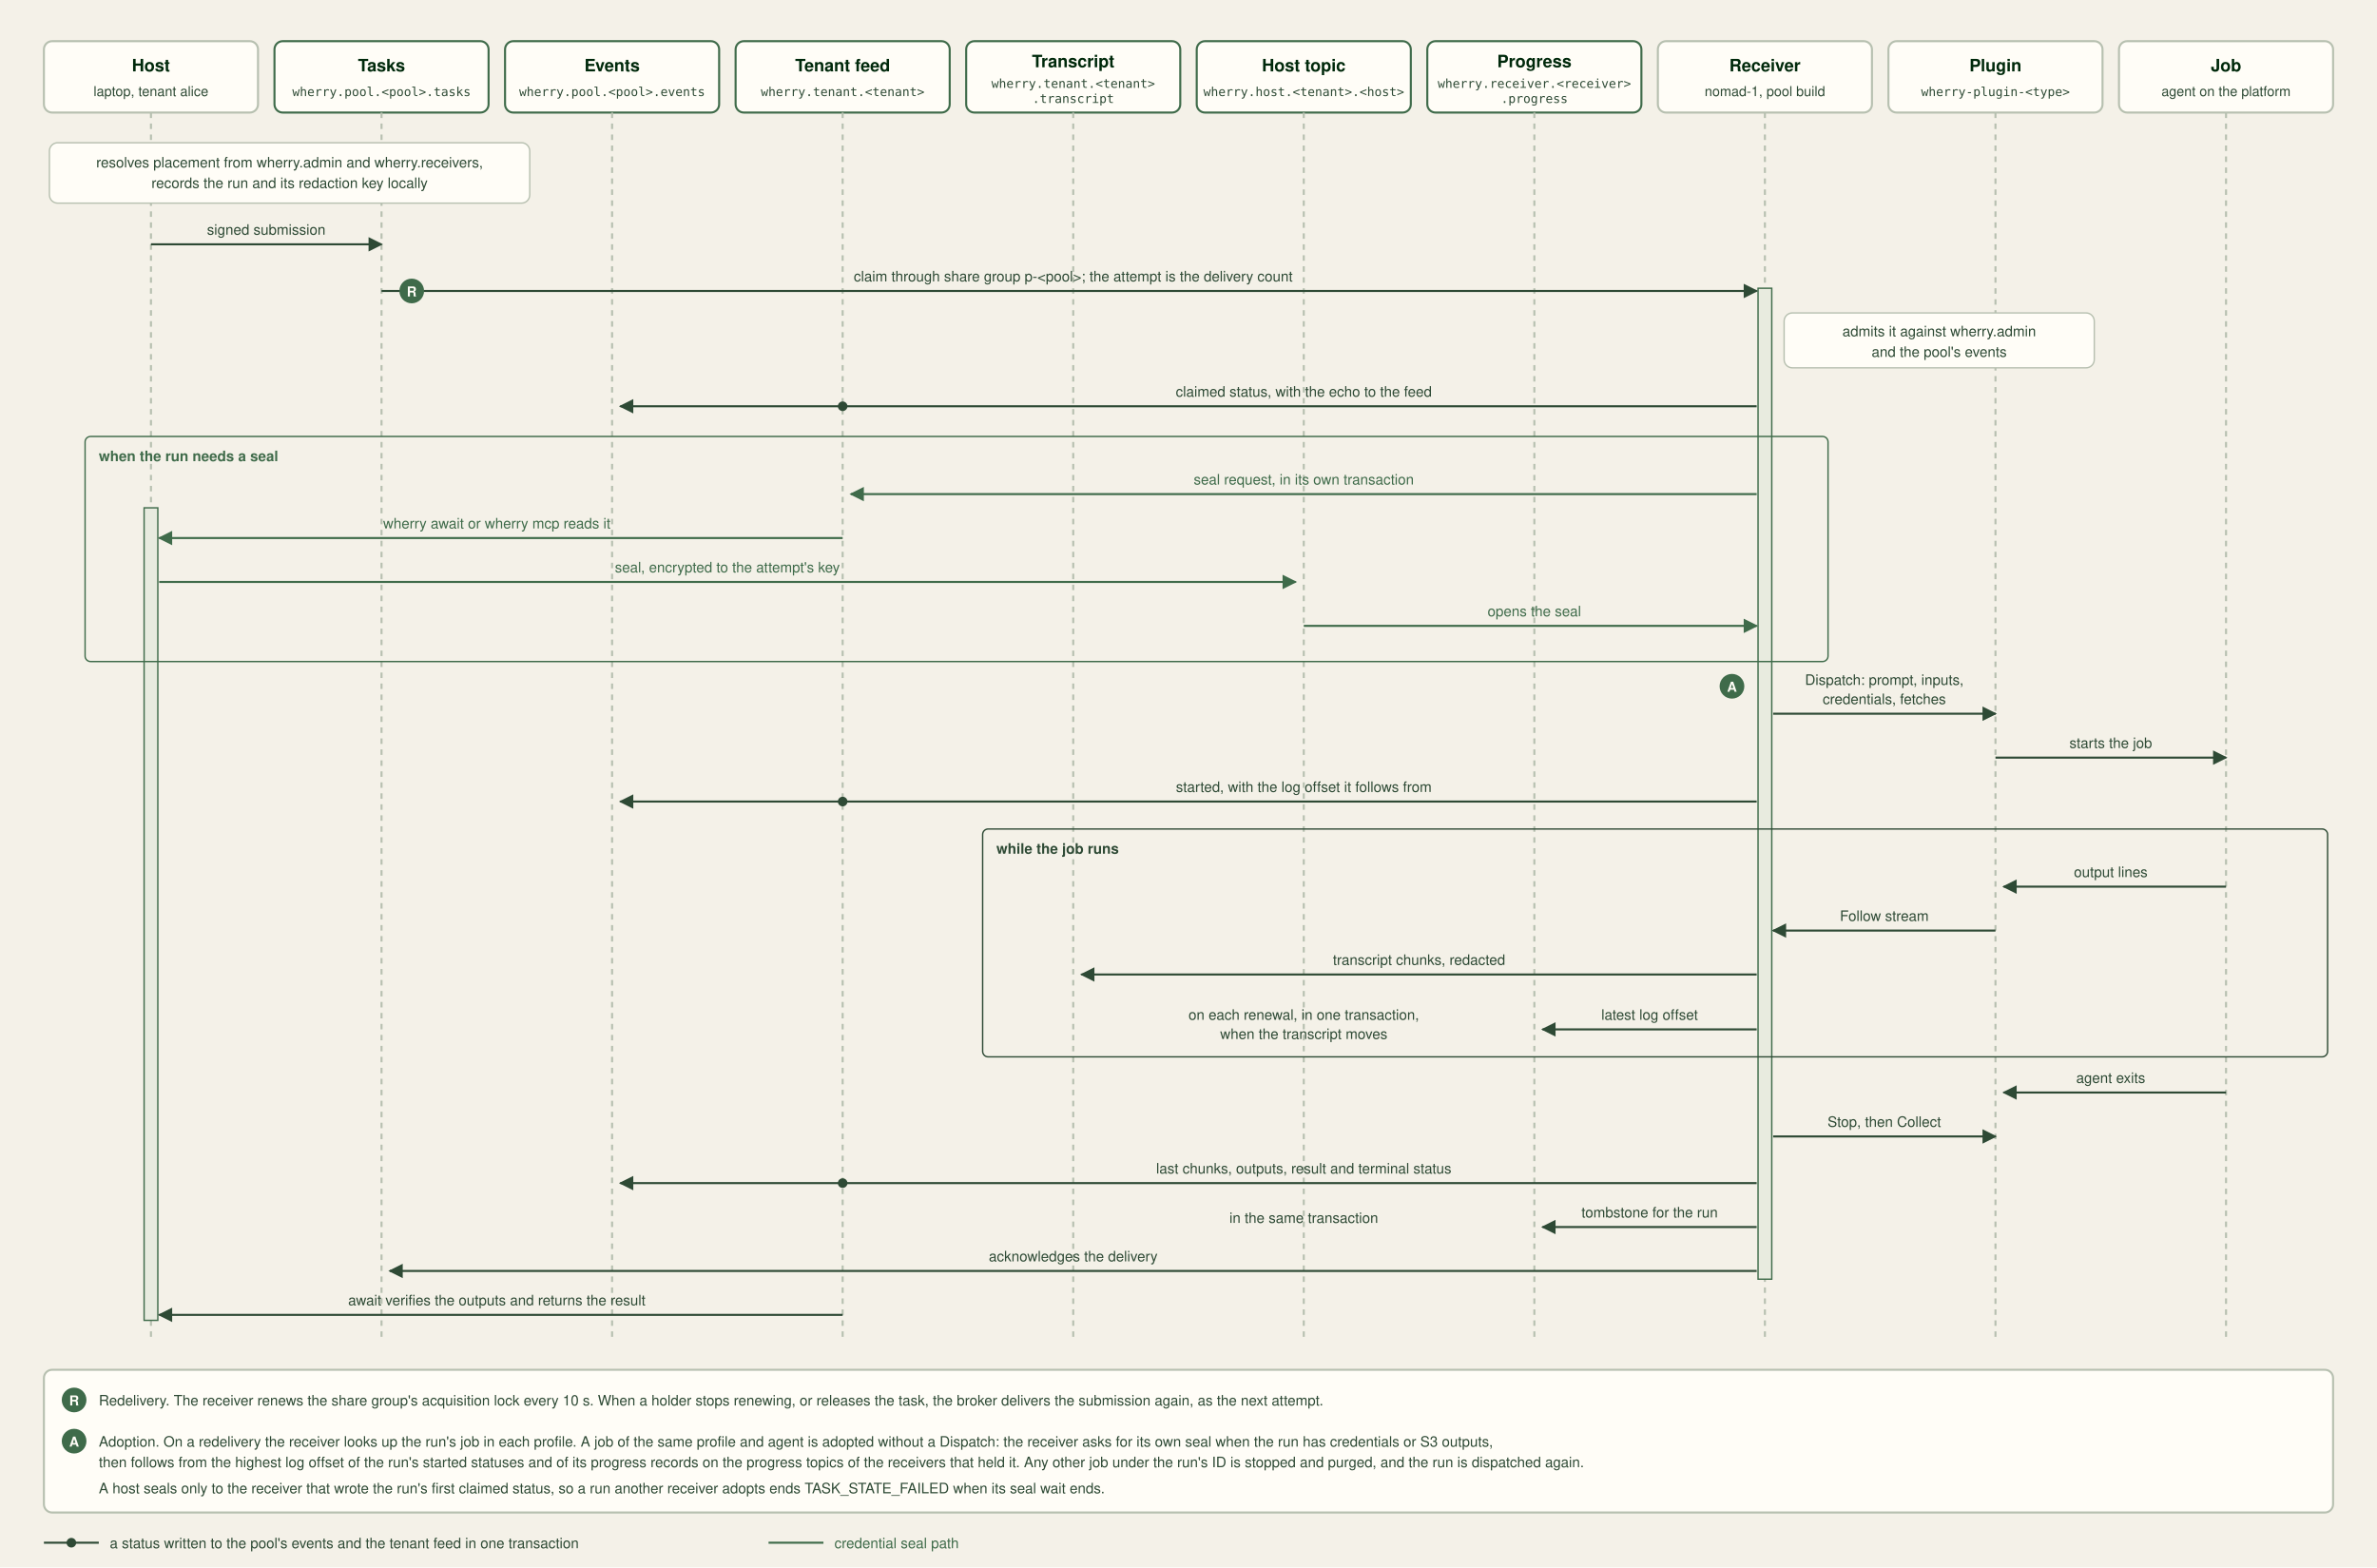
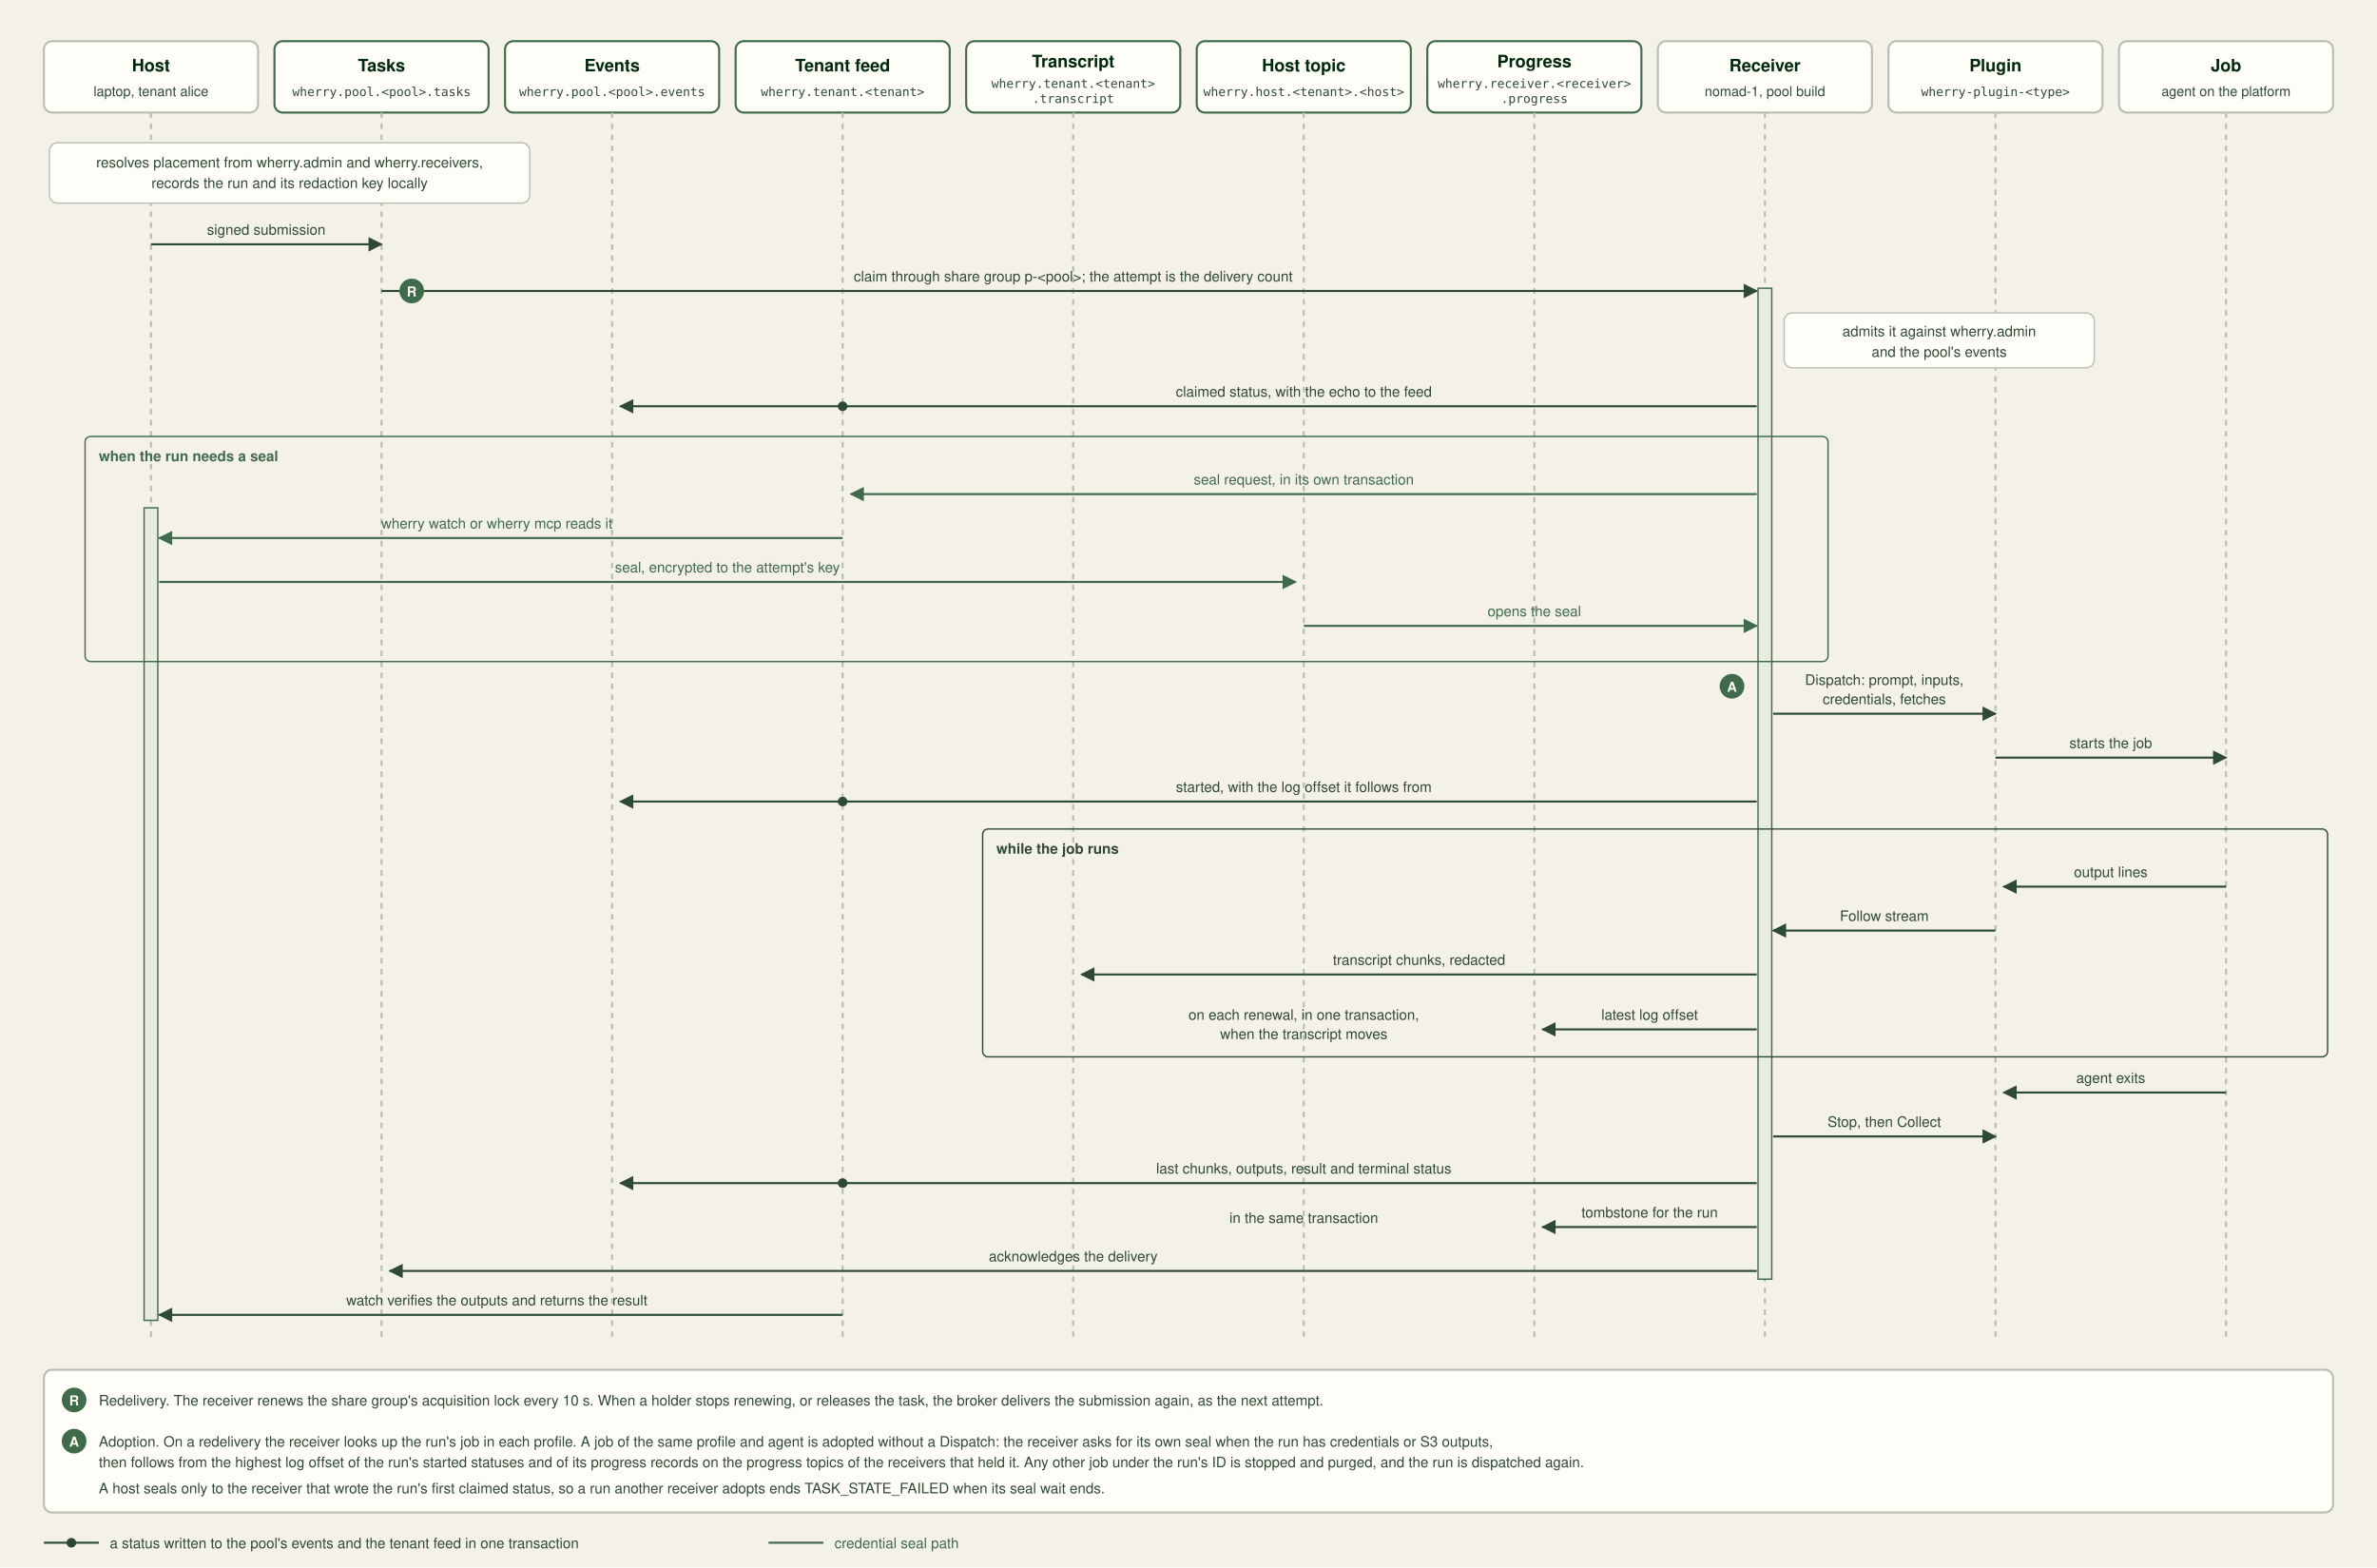
<svg xmlns="http://www.w3.org/2000/svg" viewBox="0 0 1732 1142" font-family="Outfit, ui-sans-serif, system-ui, -apple-system, 'Segoe UI', Helvetica, Arial, sans-serif" role="img" aria-labelledby="title desc">
  <defs>
    <marker id="arrow" viewBox="0 0 10 10" refX="9" refY="5" markerWidth="7" markerHeight="7" orient="auto-start-reverse">
      <path d="M 0 0 L 10 5 L 0 10 z" fill="#2e4a35" />
    </marker>
    <marker id="arrow-seal" viewBox="0 0 10 10" refX="9" refY="5" markerWidth="7" markerHeight="7" orient="auto-start-reverse">
      <path d="M 0 0 L 10 5 L 0 10 z" fill="#3f6b4a" />
    </marker>
  </defs>
  <rect width="1732" height="1142" fill="#f4f1e8" />
  <g font-size="12.5" fill="#00290b">
    <rect x="32" y="30" width="156" height="52" rx="6" fill="#fffdf7" stroke="#b7c0b0" stroke-width="1.5" />
    <text x="110" y="52" text-anchor="middle" font-weight="600">Host</text>
    <text x="110" y="70" text-anchor="middle" font-size="10" fill="#2e4a35">laptop, tenant alice</text>
    <rect x="200" y="30" width="156" height="52" rx="6" fill="#fffdf7" stroke="#3f6b4a" stroke-width="1.5" />
    <text x="278" y="52" text-anchor="middle" font-weight="600">Tasks</text>
    <text x="278" y="70" text-anchor="middle" font-size="9" font-family="'IBM Plex Mono', ui-monospace, SFMono-Regular, Menlo, monospace" fill="#2e4a35">wherry.pool.&lt;pool&gt;.tasks</text>
    <rect x="368" y="30" width="156" height="52" rx="6" fill="#fffdf7" stroke="#3f6b4a" stroke-width="1.5" />
    <text x="446" y="52" text-anchor="middle" font-weight="600">Events</text>
    <text x="446" y="70" text-anchor="middle" font-size="9" font-family="'IBM Plex Mono', ui-monospace, SFMono-Regular, Menlo, monospace" fill="#2e4a35">wherry.pool.&lt;pool&gt;.events</text>
    <rect x="536" y="30" width="156" height="52" rx="6" fill="#fffdf7" stroke="#3f6b4a" stroke-width="1.5" />
    <text x="614" y="52" text-anchor="middle" font-weight="600">Tenant feed</text>
    <text x="614" y="70" text-anchor="middle" font-size="9" font-family="'IBM Plex Mono', ui-monospace, SFMono-Regular, Menlo, monospace" fill="#2e4a35">wherry.tenant.&lt;tenant&gt;</text>
    <rect x="704" y="30" width="156" height="52" rx="6" fill="#fffdf7" stroke="#3f6b4a" stroke-width="1.5" />
    <text x="782" y="49" text-anchor="middle" font-weight="600">Transcript</text>
    <text x="782" y="64" text-anchor="middle" font-size="9" font-family="'IBM Plex Mono', ui-monospace, SFMono-Regular, Menlo, monospace" fill="#2e4a35">wherry.tenant.&lt;tenant&gt;</text>
    <text x="782" y="75" text-anchor="middle" font-size="9" font-family="'IBM Plex Mono', ui-monospace, SFMono-Regular, Menlo, monospace" fill="#2e4a35">.transcript</text>
    <rect x="872" y="30" width="156" height="52" rx="6" fill="#fffdf7" stroke="#3f6b4a" stroke-width="1.5" />
    <text x="950" y="52" text-anchor="middle" font-weight="600">Host topic</text>
    <text x="950" y="70" text-anchor="middle" font-size="9" font-family="'IBM Plex Mono', ui-monospace, SFMono-Regular, Menlo, monospace" fill="#2e4a35">wherry.host.&lt;tenant&gt;.&lt;host&gt;</text>
    <rect x="1040" y="30" width="156" height="52" rx="6" fill="#fffdf7" stroke="#3f6b4a" stroke-width="1.5" />
    <text x="1118" y="49" text-anchor="middle" font-weight="600">Progress</text>
    <text x="1118" y="64" text-anchor="middle" font-size="9" font-family="'IBM Plex Mono', ui-monospace, SFMono-Regular, Menlo, monospace" fill="#2e4a35">wherry.receiver.&lt;receiver&gt;</text>
    <text x="1118" y="75" text-anchor="middle" font-size="9" font-family="'IBM Plex Mono', ui-monospace, SFMono-Regular, Menlo, monospace" fill="#2e4a35">.progress</text>
    <rect x="1208" y="30" width="156" height="52" rx="6" fill="#fffdf7" stroke="#b7c0b0" stroke-width="1.5" />
    <text x="1286" y="52" text-anchor="middle" font-weight="600">Receiver</text>
    <text x="1286" y="70" text-anchor="middle" font-size="10" fill="#2e4a35">nomad-1, pool build</text>
    <rect x="1376" y="30" width="156" height="52" rx="6" fill="#fffdf7" stroke="#b7c0b0" stroke-width="1.5" />
    <text x="1454" y="52" text-anchor="middle" font-weight="600">Plugin</text>
    <text x="1454" y="70" text-anchor="middle" font-size="9" font-family="'IBM Plex Mono', ui-monospace, SFMono-Regular, Menlo, monospace" fill="#2e4a35">wherry-plugin-&lt;type&gt;</text>
    <rect x="1544" y="30" width="156" height="52" rx="6" fill="#fffdf7" stroke="#b7c0b0" stroke-width="1.5" />
    <text x="1622" y="52" text-anchor="middle" font-weight="600">Job</text>
    <text x="1622" y="70" text-anchor="middle" font-size="10" fill="#2e4a35">agent on the platform</text>
  </g>
  <g stroke="#b7c0b0" stroke-width="1.5" stroke-dasharray="4 4">
    <line x1="110" y1="82" x2="110" y2="976" />
    <line x1="278" y1="82" x2="278" y2="976" />
    <line x1="446" y1="82" x2="446" y2="976" />
    <line x1="614" y1="82" x2="614" y2="976" />
    <line x1="782" y1="82" x2="782" y2="976" />
    <line x1="950" y1="82" x2="950" y2="976" />
    <line x1="1118" y1="82" x2="1118" y2="976" />
    <line x1="1286" y1="82" x2="1286" y2="976" />
    <line x1="1454" y1="82" x2="1454" y2="976" />
    <line x1="1622" y1="82" x2="1622" y2="976" />
  </g>
  <rect x="1281" y="210" width="10" height="722" fill="#e8ebdf" stroke="#3f6b4a" stroke-width="1" />
  <rect x="105" y="370" width="10" height="592" fill="#e8ebdf" stroke="#3f6b4a" stroke-width="1" />
  <rect x="36" y="104" width="350" height="44" rx="6" fill="#fffdf7" stroke="#b7c0b0" stroke-width="1" />
  <text x="211" y="122" text-anchor="middle" font-size="10.5" fill="#2e4a35">resolves placement from wherry.admin and wherry.receivers,</text>
  <text x="211" y="137" text-anchor="middle" font-size="10.5" fill="#2e4a35">records the run and its redaction key locally</text>
  <g font-size="10.5" fill="#2e4a35" text-anchor="middle">
    <path d="M 110 178 H 278" stroke="#2e4a35" stroke-width="1.5" fill="none" marker-end="url(#arrow)" />
    <text x="194" y="171">signed submission</text>
    <path d="M 278 212 H 1280" stroke="#2e4a35" stroke-width="1.5" fill="none" marker-end="url(#arrow)" />
    <text x="782" y="205">claim through share group p-&lt;pool&gt;; the attempt is the delivery count</text>
    <rect x="1300" y="228" width="226" height="40" rx="6" fill="#fffdf7" stroke="#b7c0b0" stroke-width="1" />
    <text x="1413" y="245">admits it against wherry.admin</text>
    <text x="1413" y="260">and the pool's events</text>
    <path d="M 1280 296 H 452" stroke="#2e4a35" stroke-width="1.5" fill="none" marker-end="url(#arrow)" />
    <circle cx="614" cy="296" r="3.5" fill="#2e4a35" />
    <text x="950" y="289">claimed status, with the echo to the feed</text>
    <rect x="62" y="318" width="1270" height="164" rx="4" fill="none" stroke="#3f6b4a" stroke-width="1" />
    <text x="72" y="336" text-anchor="start" font-weight="600" fill="#3f6b4a">when the run needs a seal</text>
    <path d="M 1280 360 H 620" stroke="#3f6b4a" stroke-width="1.5" fill="none" marker-end="url(#arrow-seal)" />
    <text x="950" y="353" fill="#3f6b4a">seal request, in its own transaction</text>
    <path d="M 614 392 H 116" stroke="#3f6b4a" stroke-width="1.5" fill="none" marker-end="url(#arrow-seal)" />
-     <text x="362" y="385" fill="#3f6b4a">wherry await or wherry mcp reads it</text>
+     <text x="362" y="385" fill="#3f6b4a">wherry watch or wherry mcp reads it</text>
    <path d="M 116 424 H 944" stroke="#3f6b4a" stroke-width="1.5" fill="none" marker-end="url(#arrow-seal)" />
    <text x="530" y="417" fill="#3f6b4a">seal, encrypted to the attempt's key</text>
    <path d="M 950 456 H 1280" stroke="#3f6b4a" stroke-width="1.5" fill="none" marker-end="url(#arrow-seal)" />
    <text x="1118" y="449" fill="#3f6b4a">opens the seal</text>
    <path d="M 1292 520 H 1454" stroke="#2e4a35" stroke-width="1.5" fill="none" marker-end="url(#arrow)" />
    <text x="1373" y="499">Dispatch: prompt, inputs,</text>
    <text x="1373" y="513">credentials, fetches</text>
    <path d="M 1454 552 H 1622" stroke="#2e4a35" stroke-width="1.5" fill="none" marker-end="url(#arrow)" />
    <text x="1538" y="545">starts the job</text>
    <path d="M 1280 584 H 452" stroke="#2e4a35" stroke-width="1.5" fill="none" marker-end="url(#arrow)" />
    <circle cx="614" cy="584" r="3.5" fill="#2e4a35" />
    <text x="950" y="577">started, with the log offset it follows from</text>
    <rect x="716" y="604" width="980" height="166" rx="4" fill="none" stroke="#2e4a35" stroke-width="1" />
    <text x="726" y="622" text-anchor="start" font-weight="600">while the job runs</text>
    <path d="M 1622 646 H 1460" stroke="#2e4a35" stroke-width="1.5" fill="none" marker-end="url(#arrow)" />
    <text x="1538" y="639">output lines</text>
    <path d="M 1454 678 H 1292" stroke="#2e4a35" stroke-width="1.5" fill="none" marker-end="url(#arrow)" />
    <text x="1373" y="671">Follow stream</text>
    <path d="M 1280 710 H 788" stroke="#2e4a35" stroke-width="1.5" fill="none" marker-end="url(#arrow)" />
    <text x="1034" y="703">transcript chunks, redacted</text>
    <path d="M 1280 750 H 1124" stroke="#2e4a35" stroke-width="1.5" fill="none" marker-end="url(#arrow)" />
    <text x="1202" y="743">latest log offset</text>
    <text x="950" y="743">on each renewal, in one transaction,</text>
    <text x="950" y="757">when the transcript moves</text>
    <path d="M 1622 796 H 1460" stroke="#2e4a35" stroke-width="1.5" fill="none" marker-end="url(#arrow)" />
    <text x="1538" y="789">agent exits</text>
    <path d="M 1292 828 H 1454" stroke="#2e4a35" stroke-width="1.5" fill="none" marker-end="url(#arrow)" />
    <text x="1373" y="821">Stop, then Collect</text>
    <path d="M 1280 862 H 452" stroke="#2e4a35" stroke-width="1.5" fill="none" marker-end="url(#arrow)" />
    <circle cx="614" cy="862" r="3.5" fill="#2e4a35" />
    <text x="950" y="855">last chunks, outputs, result and terminal status</text>
    <path d="M 1280 894 H 1124" stroke="#2e4a35" stroke-width="1.5" fill="none" marker-end="url(#arrow)" />
    <text x="1202" y="887">tombstone for the run</text>
    <text x="950" y="891">in the same transaction</text>
    <path d="M 1280 926 H 284" stroke="#2e4a35" stroke-width="1.5" fill="none" marker-end="url(#arrow)" />
    <text x="782" y="919">acknowledges the delivery</text>
    <path d="M 614 958 H 116" stroke="#2e4a35" stroke-width="1.5" fill="none" marker-end="url(#arrow)" />
-     <text x="362" y="951">await verifies the outputs and returns the result</text>
+     <text x="362" y="951">watch verifies the outputs and returns the result</text>
  </g>
  <g font-size="10" font-weight="700" fill="#fffdf7" text-anchor="middle">
    <circle cx="300" cy="212" r="9" fill="#3f6b4a" />
    <text x="300" y="216">R</text>
    <circle cx="1262" cy="500" r="9" fill="#3f6b4a" />
    <text x="1262" y="504">A</text>
  </g>
  <rect x="32" y="998" width="1668" height="104" rx="6" fill="#fffdf7" stroke="#b7c0b0" stroke-width="1.5" />
  <g font-size="10.5" fill="#2e4a35">
    <circle cx="54" cy="1020" r="9" fill="#3f6b4a" />
    <text x="54" y="1024" text-anchor="middle" font-size="10" font-weight="700" fill="#fffdf7">R</text>
    <text x="72" y="1024">Redelivery. The receiver renews the share group's acquisition lock every 10 s. When a holder stops renewing, or releases the task, the broker delivers the submission again, as the next attempt.</text>
    <circle cx="54" cy="1050" r="9" fill="#3f6b4a" />
    <text x="54" y="1054" text-anchor="middle" font-size="10" font-weight="700" fill="#fffdf7">A</text>
    <text x="72" y="1054">Adoption. On a redelivery the receiver looks up the run's job in each profile. A job of the same profile and agent is adopted without a Dispatch: the receiver asks for its own seal when the run has credentials or S3 outputs,</text>
    <text x="72" y="1069">then follows from the highest log offset of the run's started statuses and of its progress records on the progress topics of the receivers that held it. Any other job under the run's ID is stopped and purged, and the run is dispatched again.</text>
    <text x="72" y="1088">A host seals only to the receiver that wrote the run's first claimed status, so a run another receiver adopts ends TASK_STATE_FAILED when its seal wait ends.</text>
  </g>
  <g font-size="10.5" fill="#2e4a35">
    <line x1="32" y1="1124" x2="72" y2="1124" stroke="#2e4a35" stroke-width="1.5" />
    <circle cx="52" cy="1124" r="3.5" fill="#2e4a35" />
    <text x="80" y="1128">a status written to the pool's events and the tenant feed in one transaction</text>
    <line x1="560" y1="1124" x2="600" y2="1124" stroke="#3f6b4a" stroke-width="1.5" />
    <text x="608" y="1128" fill="#3f6b4a">credential seal path</text>
  </g>
</svg>
